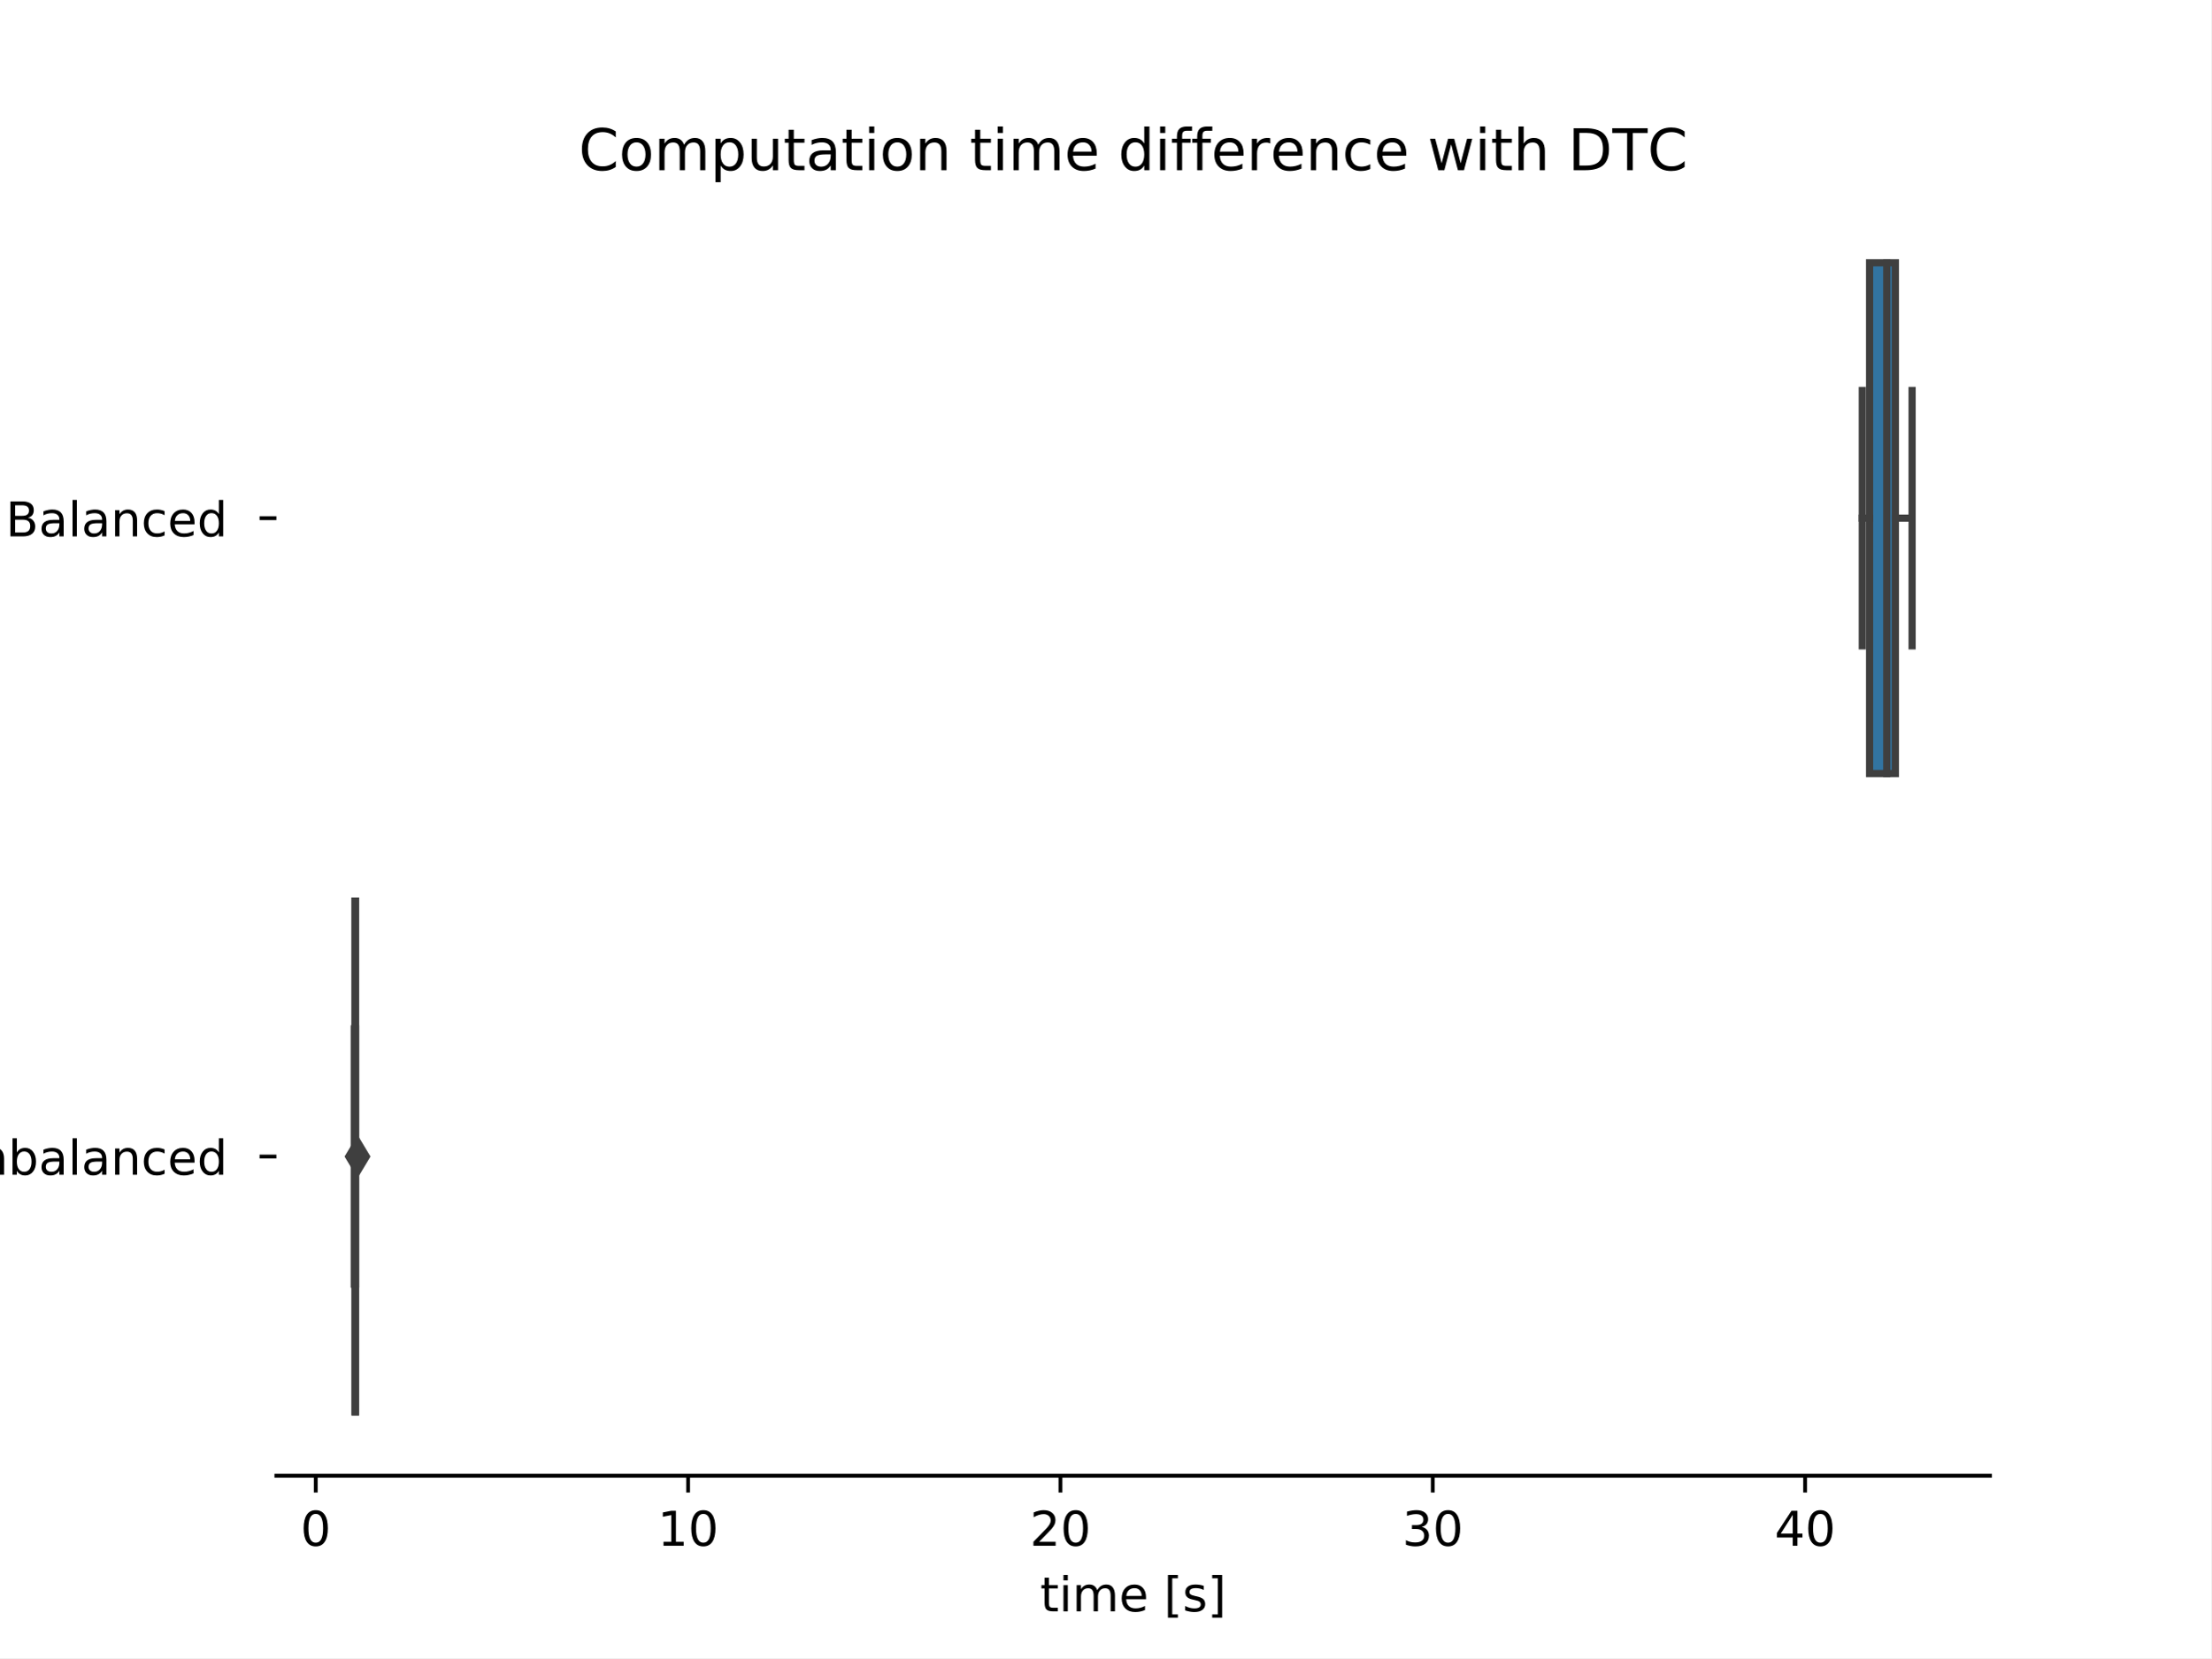
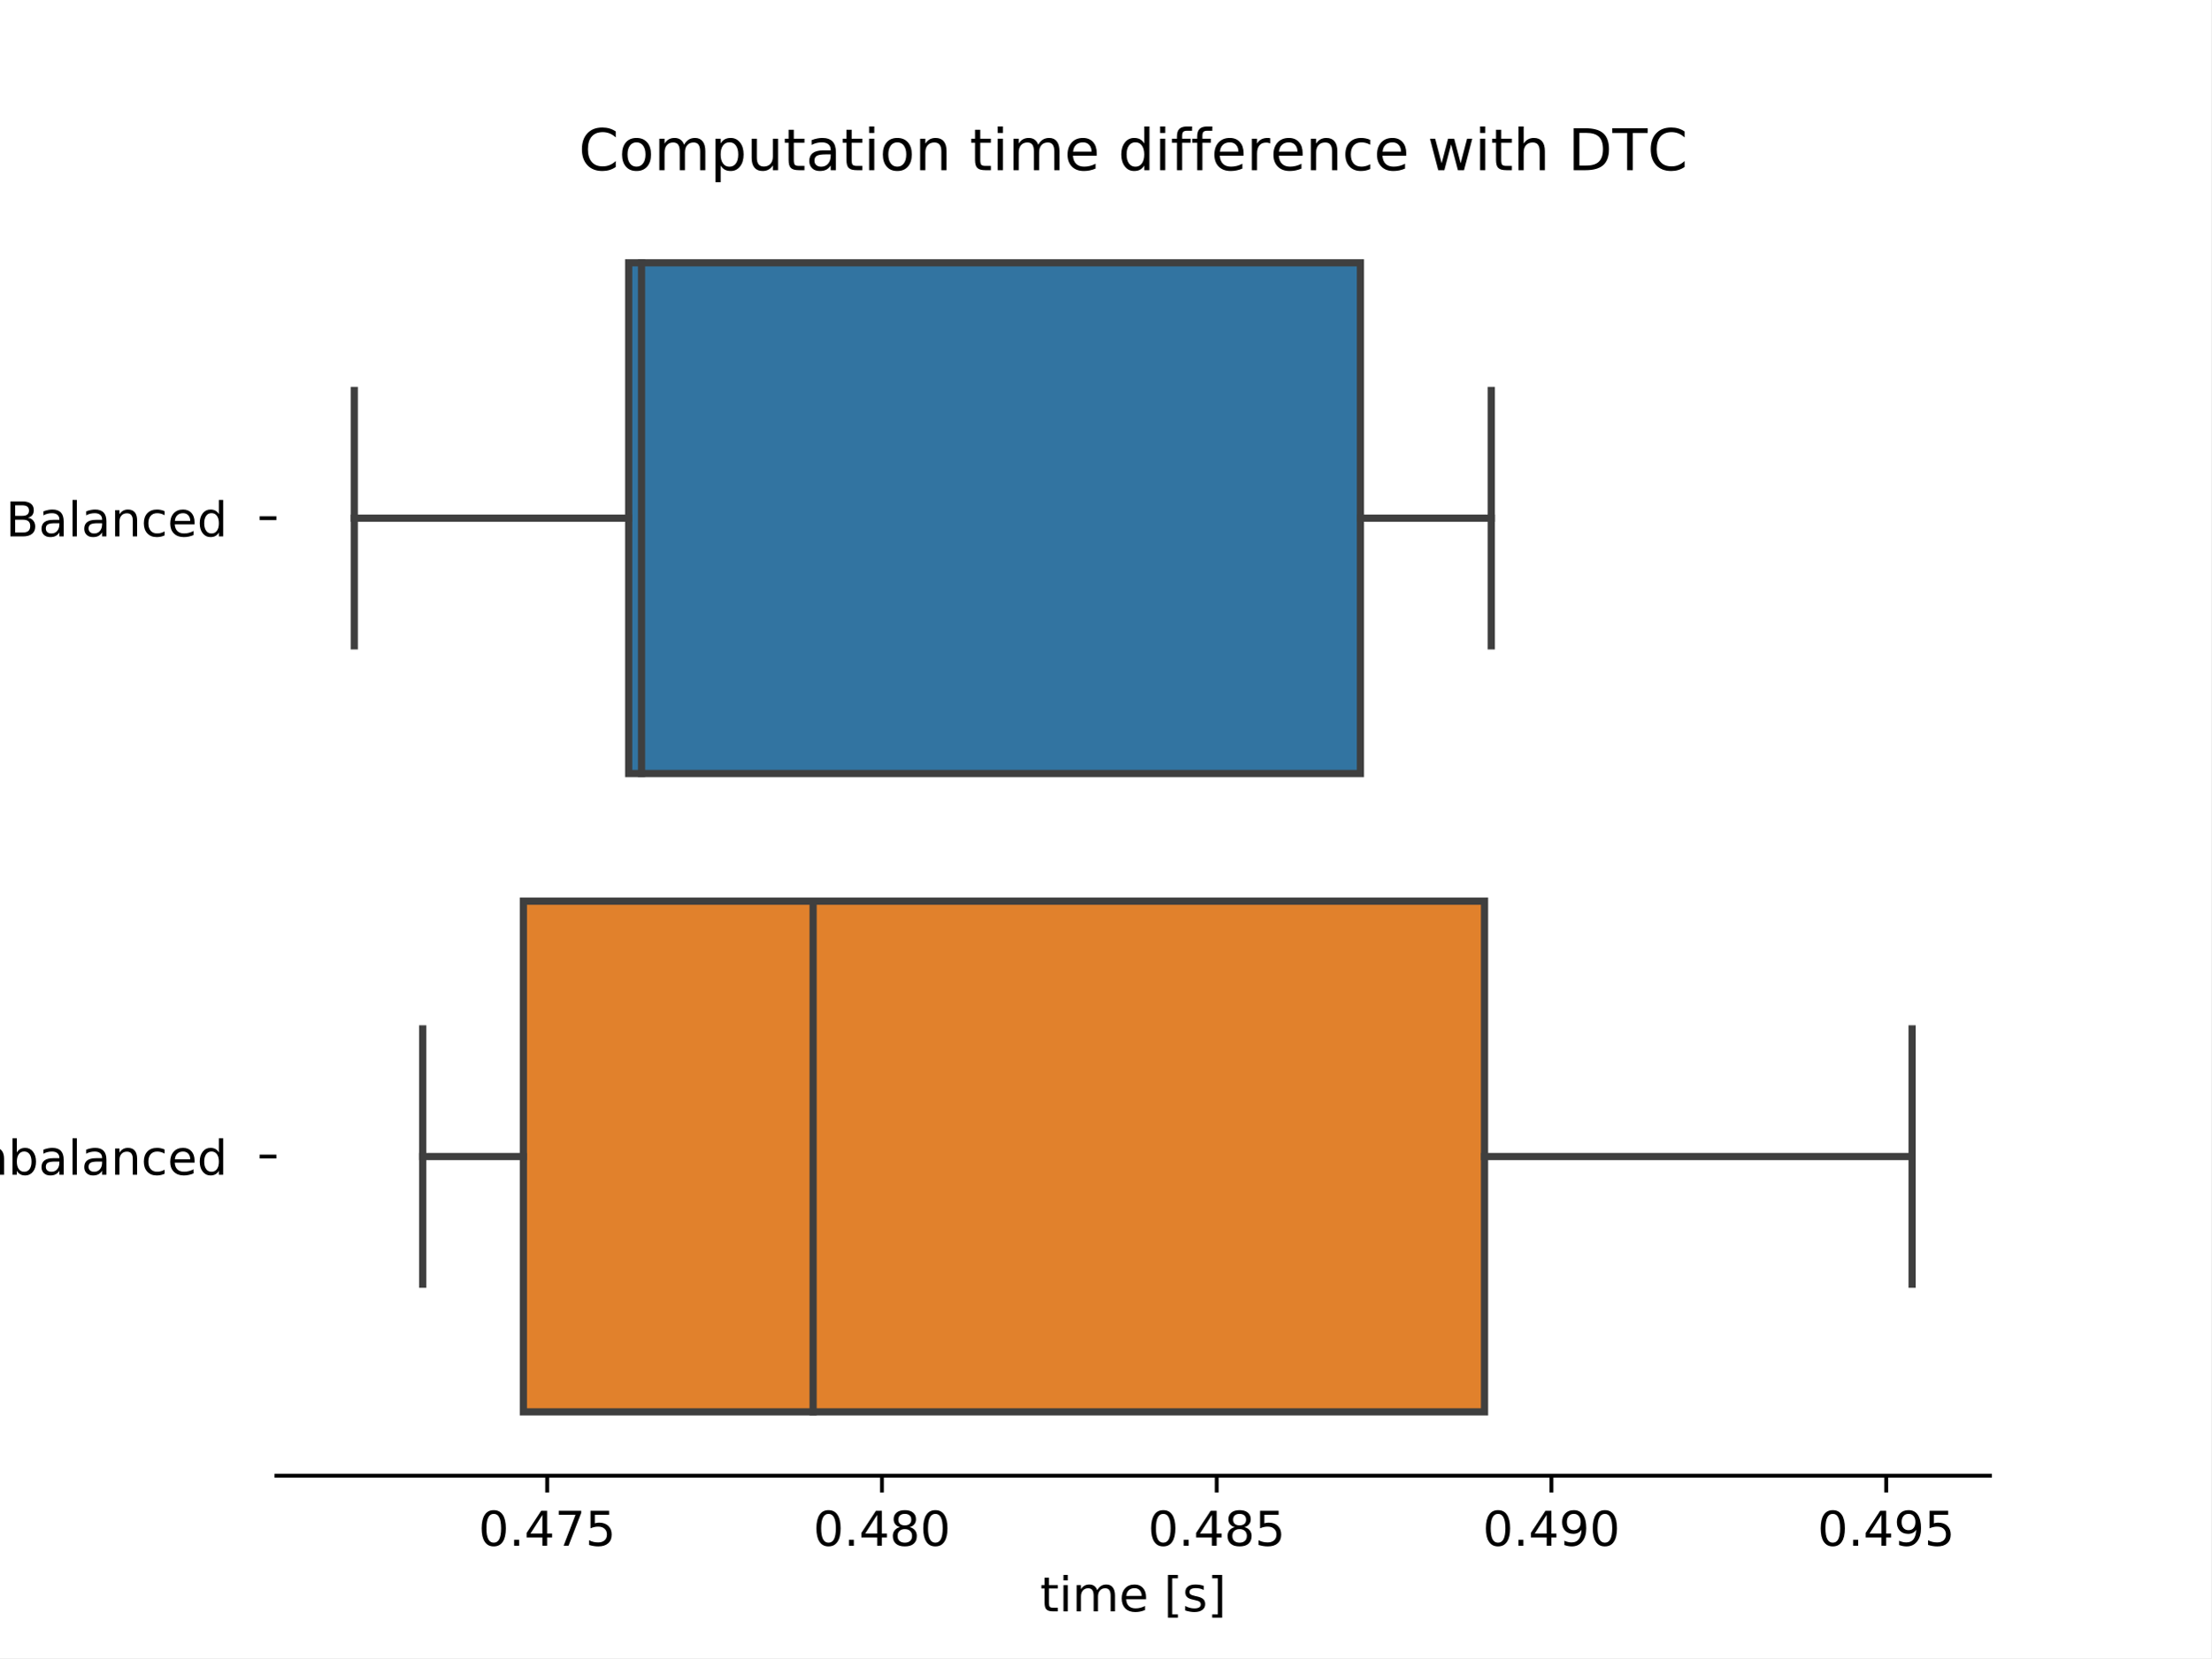
<svg xmlns="http://www.w3.org/2000/svg" xmlns:xlink="http://www.w3.org/1999/xlink" height="345.6pt" version="1.1" viewBox="0 0 460.8 345.6" width="460.8pt">
  <defs>
    <style type="text/css">
*{stroke-linecap:butt;stroke-linejoin:round;}
  </style>
  </defs>
  <g id="figure_1">
    <g id="patch_1">
      <path d="M 0 345.6  L 460.8 345.6  L 460.8 0  L 0 0  z " style="fill:#ffffff;" />
    </g>
    <g id="axes_1">
      <g id="patch_2">
        <path d="M 57.6 307.584  L 414.72 307.584  L 414.72 41.472  L 57.6 41.472  z " style="fill:#ffffff;" />
      </g>
      <g id="patch_3">
-         <path clip-path="url(#pa4ae8559d4)" d="M 389.625 54.778  L 389.625 161.222  L 395.001 161.222  L 395.001 54.778  L 389.625 54.778  z " style="fill:#3274a1;stroke:#3f3f3f;stroke-linejoin:miter;stroke-width:1.5;" />
+         <path clip-path="url(#pdc38cbfd65)" d="M 131.012 54.778  L 131.012 161.222  L 283.516 161.222  L 283.516 54.778  L 131.012 54.778  z " style="fill:#3274a1;stroke:#3f3f3f;stroke-linejoin:miter;stroke-width:1.5;" />
      </g>
      <g id="patch_4">
-         <path clip-path="url(#pa4ae8559d4)" d="M 73.987 187.834  L 73.987 294.278  L 74.105 294.278  L 74.105 187.834  L 73.987 187.834  z " style="fill:#e1812c;stroke:#3f3f3f;stroke-linejoin:miter;stroke-width:1.5;" />
+         <path clip-path="url(#pdc38cbfd65)" d="M 109.069 187.834  L 109.069 294.278  L 309.378 294.278  L 309.378 187.834  L 109.069 187.834  z " style="fill:#e1812c;stroke:#3f3f3f;stroke-linejoin:miter;stroke-width:1.5;" />
      </g>
      <g id="matplotlib.axis_1">
        <g id="xtick_1">
          <g id="line2d_1">
            <defs>
-               <path d="M 0 0  L 0 3.5  " id="me16ac23680" style="stroke:#000000;stroke-width:0.8;" />
-             </defs>
-             <g>
-               <use style="stroke:#000000;stroke-width:0.8;" x="65.801" xlink:href="#me16ac23680" y="307.584" />
+               <path d="M 0 0  L 0 3.5  " id="m9d18cdac0f" style="stroke:#000000;stroke-width:0.8;" />
+             </defs>
+             <g>
+               <use style="stroke:#000000;stroke-width:0.8;" x="114.031" xlink:href="#m9d18cdac0f" y="307.584" />
            </g>
          </g>
          <g id="text_1">
            <defs>
              <path d="M 31.781 66.406  Q 24.172 66.406 20.328 58.906  Q 16.5 51.422 16.5 36.375  Q 16.5 21.391 20.328 13.891  Q 24.172 6.391 31.781 6.391  Q 39.453 6.391 43.281 13.891  Q 47.125 21.391 47.125 36.375  Q 47.125 51.422 43.281 58.906  Q 39.453 66.406 31.781 66.406  z M 31.781 74.219  Q 44.047 74.219 50.516 64.516  Q 56.984 54.828 56.984 36.375  Q 56.984 17.969 50.516 8.266  Q 44.047 -1.422 31.781 -1.422  Q 19.531 -1.422 13.062 8.266  Q 6.594 17.969 6.594 36.375  Q 6.594 54.828 13.062 64.516  Q 19.531 74.219 31.781 74.219  z " id="DejaVuSans-48" />
-             </defs>
-             <g transform="translate(62.61994 322.1824)scale(0.1 -0.1)">
-               <use xlink:href="#DejaVuSans-48" />
+               <path d="M 10.688 12.406  L 21 12.406  L 21 0  L 10.688 0  z " id="DejaVuSans-46" />
+               <path d="M 37.797 64.312  L 12.891 25.391  L 37.797 25.391  z M 35.203 72.906  L 47.609 72.906  L 47.609 25.391  L 58.016 25.391  L 58.016 17.188  L 47.609 17.188  L 47.609 0  L 37.797 0  L 37.797 17.188  L 4.891 17.188  L 4.891 26.703  z " id="DejaVuSans-52" />
+               <path d="M 8.203 72.906  L 55.078 72.906  L 55.078 68.703  L 28.609 0  L 18.312 0  L 43.219 64.594  L 8.203 64.594  z " id="DejaVuSans-55" />
+               <path d="M 10.797 72.906  L 49.516 72.906  L 49.516 64.594  L 19.828 64.594  L 19.828 46.734  Q 21.969 47.469 24.109 47.828  Q 26.266 48.188 28.422 48.188  Q 40.625 48.188 47.75 41.5  Q 54.891 34.812 54.891 23.391  Q 54.891 11.625 47.562 5.094  Q 40.234 -1.422 26.906 -1.422  Q 22.312 -1.422 17.547 -0.641  Q 12.797 0.141 7.719 1.703  L 7.719 11.625  Q 12.109 9.234 16.797 8.062  Q 21.484 6.891 26.703 6.891  Q 35.156 6.891 40.078 11.328  Q 45.016 15.766 45.016 23.391  Q 45.016 31 40.078 35.438  Q 35.156 39.891 26.703 39.891  Q 22.75 39.891 18.812 39.016  Q 14.891 38.141 10.797 36.281  z " id="DejaVuSans-53" />
+             </defs>
+             <g transform="translate(99.71675 322.1824)scale(0.1 -0.1)">
+               <use xlink:href="#DejaVuSans-48" />
+               <use x="63.623" xlink:href="#DejaVuSans-46" />
+               <use x="95.41" xlink:href="#DejaVuSans-52" />
+               <use x="159.033" xlink:href="#DejaVuSans-55" />
+               <use x="222.656" xlink:href="#DejaVuSans-53" />
            </g>
          </g>
        </g>
        <g id="xtick_2">
          <g id="line2d_2">
            <g>
-               <use style="stroke:#000000;stroke-width:0.8;" x="143.399" xlink:href="#me16ac23680" y="307.584" />
+               <use style="stroke:#000000;stroke-width:0.8;" x="183.797" xlink:href="#m9d18cdac0f" y="307.584" />
            </g>
          </g>
          <g id="text_2">
            <defs>
-               <path d="M 12.406 8.297  L 28.516 8.297  L 28.516 63.922  L 10.984 60.406  L 10.984 69.391  L 28.422 72.906  L 38.281 72.906  L 38.281 8.297  L 54.391 8.297  L 54.391 0  L 12.406 0  z " id="DejaVuSans-49" />
-             </defs>
-             <g transform="translate(137.0369 322.1824)scale(0.1 -0.1)">
-               <use xlink:href="#DejaVuSans-49" />
-               <use x="63.623" xlink:href="#DejaVuSans-48" />
+               <path d="M 31.781 34.625  Q 24.75 34.625 20.719 30.859  Q 16.703 27.094 16.703 20.516  Q 16.703 13.922 20.719 10.156  Q 24.75 6.391 31.781 6.391  Q 38.812 6.391 42.859 10.172  Q 46.922 13.969 46.922 20.516  Q 46.922 27.094 42.891 30.859  Q 38.875 34.625 31.781 34.625  z M 21.922 38.812  Q 15.578 40.375 12.031 44.719  Q 8.5 49.078 8.5 55.328  Q 8.5 64.062 14.719 69.141  Q 20.953 74.219 31.781 74.219  Q 42.672 74.219 48.875 69.141  Q 55.078 64.062 55.078 55.328  Q 55.078 49.078 51.531 44.719  Q 48 40.375 41.703 38.812  Q 48.828 37.156 52.797 32.312  Q 56.781 27.484 56.781 20.516  Q 56.781 9.906 50.312 4.234  Q 43.844 -1.422 31.781 -1.422  Q 19.734 -1.422 13.25 4.234  Q 6.781 9.906 6.781 20.516  Q 6.781 27.484 10.781 32.312  Q 14.797 37.156 21.922 38.812  z M 18.312 54.391  Q 18.312 48.734 21.844 45.562  Q 25.391 42.391 31.781 42.391  Q 38.141 42.391 41.719 45.562  Q 45.312 48.734 45.312 54.391  Q 45.312 60.062 41.719 63.234  Q 38.141 66.406 31.781 66.406  Q 25.391 66.406 21.844 63.234  Q 18.312 60.062 18.312 54.391  z " id="DejaVuSans-56" />
+             </defs>
+             <g transform="translate(169.4831 322.1824)scale(0.1 -0.1)">
+               <use xlink:href="#DejaVuSans-48" />
+               <use x="63.623" xlink:href="#DejaVuSans-46" />
+               <use x="95.41" xlink:href="#DejaVuSans-52" />
+               <use x="159.033" xlink:href="#DejaVuSans-56" />
+               <use x="222.656" xlink:href="#DejaVuSans-48" />
            </g>
          </g>
        </g>
        <g id="xtick_3">
          <g id="line2d_3">
            <g>
-               <use style="stroke:#000000;stroke-width:0.8;" x="220.998" xlink:href="#me16ac23680" y="307.584" />
+               <use style="stroke:#000000;stroke-width:0.8;" x="253.564" xlink:href="#m9d18cdac0f" y="307.584" />
            </g>
          </g>
          <g id="text_3">
-             <defs>
-               <path d="M 19.188 8.297  L 53.609 8.297  L 53.609 0  L 7.328 0  L 7.328 8.297  Q 12.938 14.109 22.625 23.891  Q 32.328 33.688 34.812 36.531  Q 39.547 41.844 41.422 45.531  Q 43.312 49.219 43.312 52.781  Q 43.312 58.594 39.234 62.25  Q 35.156 65.922 28.609 65.922  Q 23.969 65.922 18.812 64.312  Q 13.672 62.703 7.812 59.422  L 7.812 69.391  Q 13.766 71.781 18.938 73  Q 24.125 74.219 28.422 74.219  Q 39.75 74.219 46.484 68.547  Q 53.219 62.891 53.219 53.422  Q 53.219 48.922 51.531 44.891  Q 49.859 40.875 45.406 35.406  Q 44.188 33.984 37.641 27.219  Q 31.109 20.453 19.188 8.297  z " id="DejaVuSans-50" />
-             </defs>
-             <g transform="translate(214.635 322.1824)scale(0.1 -0.1)">
-               <use xlink:href="#DejaVuSans-50" />
-               <use x="63.623" xlink:href="#DejaVuSans-48" />
+             <g transform="translate(239.2495 322.1824)scale(0.1 -0.1)">
+               <use xlink:href="#DejaVuSans-48" />
+               <use x="63.623" xlink:href="#DejaVuSans-46" />
+               <use x="95.41" xlink:href="#DejaVuSans-52" />
+               <use x="159.033" xlink:href="#DejaVuSans-56" />
+               <use x="222.656" xlink:href="#DejaVuSans-53" />
            </g>
          </g>
        </g>
        <g id="xtick_4">
          <g id="line2d_4">
            <g>
-               <use style="stroke:#000000;stroke-width:0.8;" x="298.596" xlink:href="#me16ac23680" y="307.584" />
+               <use style="stroke:#000000;stroke-width:0.8;" x="323.33" xlink:href="#m9d18cdac0f" y="307.584" />
            </g>
          </g>
          <g id="text_4">
            <defs>
-               <path d="M 40.578 39.312  Q 47.656 37.797 51.625 33  Q 55.609 28.219 55.609 21.188  Q 55.609 10.406 48.188 4.484  Q 40.766 -1.422 27.094 -1.422  Q 22.516 -1.422 17.656 -0.516  Q 12.797 0.391 7.625 2.203  L 7.625 11.719  Q 11.719 9.328 16.594 8.109  Q 21.484 6.891 26.812 6.891  Q 36.078 6.891 40.938 10.547  Q 45.797 14.203 45.797 21.188  Q 45.797 27.641 41.281 31.266  Q 36.766 34.906 28.719 34.906  L 20.219 34.906  L 20.219 43.016  L 29.109 43.016  Q 36.375 43.016 40.234 45.922  Q 44.094 48.828 44.094 54.297  Q 44.094 59.906 40.109 62.906  Q 36.141 65.922 28.719 65.922  Q 24.656 65.922 20.016 65.031  Q 15.375 64.156 9.812 62.312  L 9.812 71.094  Q 15.438 72.656 20.344 73.438  Q 25.25 74.219 29.594 74.219  Q 40.828 74.219 47.359 69.109  Q 53.906 64.016 53.906 55.328  Q 53.906 49.266 50.438 45.094  Q 46.969 40.922 40.578 39.312  z " id="DejaVuSans-51" />
-             </defs>
-             <g transform="translate(292.2332 322.1824)scale(0.1 -0.1)">
-               <use xlink:href="#DejaVuSans-51" />
-               <use x="63.623" xlink:href="#DejaVuSans-48" />
+               <path d="M 10.984 1.516  L 10.984 10.5  Q 14.703 8.734 18.5 7.812  Q 22.312 6.891 25.984 6.891  Q 35.75 6.891 40.891 13.453  Q 46.047 20.016 46.781 33.406  Q 43.953 29.203 39.594 26.953  Q 35.25 24.703 29.984 24.703  Q 19.047 24.703 12.672 31.312  Q 6.297 37.938 6.297 49.422  Q 6.297 60.641 12.938 67.422  Q 19.578 74.219 30.609 74.219  Q 43.266 74.219 49.922 64.516  Q 56.594 54.828 56.594 36.375  Q 56.594 19.141 48.406 8.859  Q 40.234 -1.422 26.422 -1.422  Q 22.703 -1.422 18.891 -0.688  Q 15.094 0.047 10.984 1.516  z M 30.609 32.422  Q 37.25 32.422 41.125 36.953  Q 45.016 41.5 45.016 49.422  Q 45.016 57.281 41.125 61.844  Q 37.25 66.406 30.609 66.406  Q 23.969 66.406 20.094 61.844  Q 16.219 57.281 16.219 49.422  Q 16.219 41.5 20.094 36.953  Q 23.969 32.422 30.609 32.422  z " id="DejaVuSans-57" />
+             </defs>
+             <g transform="translate(309.0158 322.1824)scale(0.1 -0.1)">
+               <use xlink:href="#DejaVuSans-48" />
+               <use x="63.623" xlink:href="#DejaVuSans-46" />
+               <use x="95.41" xlink:href="#DejaVuSans-52" />
+               <use x="159.033" xlink:href="#DejaVuSans-57" />
+               <use x="222.656" xlink:href="#DejaVuSans-48" />
            </g>
          </g>
        </g>
        <g id="xtick_5">
          <g id="line2d_5">
            <g>
-               <use style="stroke:#000000;stroke-width:0.8;" x="376.194" xlink:href="#me16ac23680" y="307.584" />
+               <use style="stroke:#000000;stroke-width:0.8;" x="393.096" xlink:href="#m9d18cdac0f" y="307.584" />
            </g>
          </g>
          <g id="text_5">
-             <defs>
-               <path d="M 37.797 64.312  L 12.891 25.391  L 37.797 25.391  z M 35.203 72.906  L 47.609 72.906  L 47.609 25.391  L 58.016 25.391  L 58.016 17.188  L 47.609 17.188  L 47.609 0  L 37.797 0  L 37.797 17.188  L 4.891 17.188  L 4.891 26.703  z " id="DejaVuSans-52" />
-             </defs>
-             <g transform="translate(369.8314 322.1824)scale(0.1 -0.1)">
-               <use xlink:href="#DejaVuSans-52" />
-               <use x="63.623" xlink:href="#DejaVuSans-48" />
+             <g transform="translate(378.7822 322.1824)scale(0.1 -0.1)">
+               <use xlink:href="#DejaVuSans-48" />
+               <use x="63.623" xlink:href="#DejaVuSans-46" />
+               <use x="95.41" xlink:href="#DejaVuSans-52" />
+               <use x="159.033" xlink:href="#DejaVuSans-57" />
+               <use x="222.656" xlink:href="#DejaVuSans-53" />
            </g>
          </g>
        </g>
        <g id="text_6">
          <defs>
            <path d="M 18.312 70.219  L 18.312 54.688  L 36.812 54.688  L 36.812 47.703  L 18.312 47.703  L 18.312 18.016  Q 18.312 11.328 20.141 9.422  Q 21.969 7.516 27.594 7.516  L 36.812 7.516  L 36.812 0  L 27.594 0  Q 17.188 0 13.234 3.875  Q 9.281 7.766 9.281 18.016  L 9.281 47.703  L 2.688 47.703  L 2.688 54.688  L 9.281 54.688  L 9.281 70.219  z " id="DejaVuSans-116" />
            <path d="M 9.422 54.688  L 18.406 54.688  L 18.406 0  L 9.422 0  z M 9.422 75.984  L 18.406 75.984  L 18.406 64.594  L 9.422 64.594  z " id="DejaVuSans-105" />
            <path d="M 52 44.188  Q 55.375 50.25 60.062 53.125  Q 64.75 56 71.094 56  Q 79.641 56 84.281 50.016  Q 88.922 44.047 88.922 33.016  L 88.922 0  L 79.891 0  L 79.891 32.719  Q 79.891 40.578 77.094 44.375  Q 74.312 48.188 68.609 48.188  Q 61.625 48.188 57.562 43.547  Q 53.516 38.922 53.516 30.906  L 53.516 0  L 44.484 0  L 44.484 32.719  Q 44.484 40.625 41.703 44.406  Q 38.922 48.188 33.109 48.188  Q 26.219 48.188 22.156 43.531  Q 18.109 38.875 18.109 30.906  L 18.109 0  L 9.078 0  L 9.078 54.688  L 18.109 54.688  L 18.109 46.188  Q 21.188 51.219 25.484 53.609  Q 29.781 56 35.688 56  Q 41.656 56 45.828 52.969  Q 50 49.953 52 44.188  z " id="DejaVuSans-109" />
            <path d="M 56.203 29.594  L 56.203 25.203  L 14.891 25.203  Q 15.484 15.922 20.484 11.062  Q 25.484 6.203 34.422 6.203  Q 39.594 6.203 44.453 7.469  Q 49.312 8.734 54.109 11.281  L 54.109 2.781  Q 49.266 0.734 44.188 -0.344  Q 39.109 -1.422 33.891 -1.422  Q 20.797 -1.422 13.156 6.188  Q 5.516 13.812 5.516 26.812  Q 5.516 40.234 12.766 48.109  Q 20.016 56 32.328 56  Q 43.359 56 49.781 48.891  Q 56.203 41.797 56.203 29.594  z M 47.219 32.234  Q 47.125 39.594 43.094 43.984  Q 39.062 48.391 32.422 48.391  Q 24.906 48.391 20.391 44.141  Q 15.875 39.891 15.188 32.172  z " id="DejaVuSans-101" />
            <path id="DejaVuSans-32" />
            <path d="M 8.594 75.984  L 29.297 75.984  L 29.297 69  L 17.578 69  L 17.578 -6.203  L 29.297 -6.203  L 29.297 -13.188  L 8.594 -13.188  z " id="DejaVuSans-91" />
            <path d="M 44.281 53.078  L 44.281 44.578  Q 40.484 46.531 36.375 47.5  Q 32.281 48.484 27.875 48.484  Q 21.188 48.484 17.844 46.438  Q 14.5 44.391 14.5 40.281  Q 14.5 37.156 16.891 35.375  Q 19.281 33.594 26.516 31.984  L 29.594 31.297  Q 39.156 29.25 43.188 25.516  Q 47.219 21.781 47.219 15.094  Q 47.219 7.469 41.188 3.016  Q 35.156 -1.422 24.609 -1.422  Q 20.219 -1.422 15.453 -0.562  Q 10.688 0.297 5.422 2  L 5.422 11.281  Q 10.406 8.688 15.234 7.391  Q 20.062 6.109 24.812 6.109  Q 31.156 6.109 34.562 8.281  Q 37.984 10.453 37.984 14.406  Q 37.984 18.062 35.516 20.016  Q 33.062 21.969 24.703 23.781  L 21.578 24.516  Q 13.234 26.266 9.516 29.906  Q 5.812 33.547 5.812 39.891  Q 5.812 47.609 11.281 51.797  Q 16.75 56 26.812 56  Q 31.781 56 36.172 55.266  Q 40.578 54.547 44.281 53.078  z " id="DejaVuSans-115" />
            <path d="M 30.422 75.984  L 30.422 -13.188  L 9.719 -13.188  L 9.719 -6.203  L 21.391 -6.203  L 21.391 69  L 9.719 69  L 9.719 75.984  z " id="DejaVuSans-93" />
          </defs>
          <g transform="translate(216.7686 335.8606)scale(0.1 -0.1)">
            <use xlink:href="#DejaVuSans-116" />
            <use x="39.209" xlink:href="#DejaVuSans-105" />
            <use x="66.992" xlink:href="#DejaVuSans-109" />
            <use x="164.404" xlink:href="#DejaVuSans-101" />
            <use x="225.928" xlink:href="#DejaVuSans-32" />
            <use x="257.715" xlink:href="#DejaVuSans-91" />
            <use x="296.729" xlink:href="#DejaVuSans-115" />
            <use x="348.828" xlink:href="#DejaVuSans-93" />
          </g>
        </g>
      </g>
      <g id="matplotlib.axis_2">
        <g id="ytick_1">
          <g id="line2d_6">
            <defs>
-               <path d="M 0 0  L -3.5 0  " id="m46c6a04a30" style="stroke:#000000;stroke-width:0.8;" />
-             </defs>
-             <g>
-               <use style="stroke:#000000;stroke-width:0.8;" x="57.6" xlink:href="#m46c6a04a30" y="108" />
+               <path d="M 0 0  L -3.5 0  " id="m3bc95400c7" style="stroke:#000000;stroke-width:0.8;" />
+             </defs>
+             <g>
+               <use style="stroke:#000000;stroke-width:0.8;" x="57.6" xlink:href="#m3bc95400c7" y="108" />
            </g>
          </g>
          <g id="text_7">
            <defs>
              <path d="M 19.672 34.812  L 19.672 8.109  L 35.5 8.109  Q 43.453 8.109 47.281 11.406  Q 51.125 14.703 51.125 21.484  Q 51.125 28.328 47.281 31.562  Q 43.453 34.812 35.5 34.812  z M 19.672 64.797  L 19.672 42.828  L 34.281 42.828  Q 41.5 42.828 45.031 45.531  Q 48.578 48.25 48.578 53.812  Q 48.578 59.328 45.031 62.062  Q 41.5 64.797 34.281 64.797  z M 9.812 72.906  L 35.016 72.906  Q 46.297 72.906 52.391 68.219  Q 58.5 63.531 58.5 54.891  Q 58.5 48.188 55.375 44.234  Q 52.25 40.281 46.188 39.312  Q 53.469 37.75 57.5 32.781  Q 61.531 27.828 61.531 20.406  Q 61.531 10.641 54.891 5.312  Q 48.25 0 35.984 0  L 9.812 0  z " id="DejaVuSans-66" />
              <path d="M 34.281 27.484  Q 23.391 27.484 19.188 25  Q 14.984 22.516 14.984 16.5  Q 14.984 11.719 18.141 8.906  Q 21.297 6.109 26.703 6.109  Q 34.188 6.109 38.703 11.406  Q 43.219 16.703 43.219 25.484  L 43.219 27.484  z M 52.203 31.203  L 52.203 0  L 43.219 0  L 43.219 8.297  Q 40.141 3.328 35.547 0.953  Q 30.953 -1.422 24.312 -1.422  Q 15.922 -1.422 10.953 3.297  Q 6 8.016 6 15.922  Q 6 25.141 12.172 29.828  Q 18.359 34.516 30.609 34.516  L 43.219 34.516  L 43.219 35.406  Q 43.219 41.609 39.141 45  Q 35.062 48.391 27.688 48.391  Q 23 48.391 18.547 47.266  Q 14.109 46.141 10.016 43.891  L 10.016 52.203  Q 14.938 54.109 19.578 55.047  Q 24.219 56 28.609 56  Q 40.484 56 46.344 49.844  Q 52.203 43.703 52.203 31.203  z " id="DejaVuSans-97" />
              <path d="M 9.422 75.984  L 18.406 75.984  L 18.406 0  L 9.422 0  z " id="DejaVuSans-108" />
              <path d="M 54.891 33.016  L 54.891 0  L 45.906 0  L 45.906 32.719  Q 45.906 40.484 42.875 44.328  Q 39.844 48.188 33.797 48.188  Q 26.516 48.188 22.312 43.547  Q 18.109 38.922 18.109 30.906  L 18.109 0  L 9.078 0  L 9.078 54.688  L 18.109 54.688  L 18.109 46.188  Q 21.344 51.125 25.703 53.562  Q 30.078 56 35.797 56  Q 45.219 56 50.047 50.172  Q 54.891 44.344 54.891 33.016  z " id="DejaVuSans-110" />
              <path d="M 48.781 52.594  L 48.781 44.188  Q 44.969 46.297 41.141 47.344  Q 37.312 48.391 33.406 48.391  Q 24.656 48.391 19.812 42.844  Q 14.984 37.312 14.984 27.297  Q 14.984 17.281 19.812 11.734  Q 24.656 6.203 33.406 6.203  Q 37.312 6.203 41.141 7.25  Q 44.969 8.297 48.781 10.406  L 48.781 2.094  Q 45.016 0.344 40.984 -0.531  Q 36.969 -1.422 32.422 -1.422  Q 20.062 -1.422 12.781 6.344  Q 5.516 14.109 5.516 27.297  Q 5.516 40.672 12.859 48.328  Q 20.219 56 33.016 56  Q 37.156 56 41.109 55.141  Q 45.062 54.297 48.781 52.594  z " id="DejaVuSans-99" />
              <path d="M 45.406 46.391  L 45.406 75.984  L 54.391 75.984  L 54.391 0  L 45.406 0  L 45.406 8.203  Q 42.578 3.328 38.25 0.953  Q 33.938 -1.422 27.875 -1.422  Q 17.969 -1.422 11.734 6.484  Q 5.516 14.406 5.516 27.297  Q 5.516 40.188 11.734 48.094  Q 17.969 56 27.875 56  Q 33.938 56 38.25 53.625  Q 42.578 51.266 45.406 46.391  z M 14.797 27.297  Q 14.797 17.391 18.875 11.75  Q 22.953 6.109 30.078 6.109  Q 37.203 6.109 41.297 11.75  Q 45.406 17.391 45.406 27.297  Q 45.406 37.203 41.297 42.844  Q 37.203 48.484 30.078 48.484  Q 22.953 48.484 18.875 42.844  Q 14.797 37.203 14.797 27.297  z " id="DejaVuSans-100" />
            </defs>
            <g transform="translate(1.189062 111.7992)scale(0.1 -0.1)">
              <use xlink:href="#DejaVuSans-66" />
              <use x="68.604" xlink:href="#DejaVuSans-97" />
              <use x="129.883" xlink:href="#DejaVuSans-108" />
              <use x="157.666" xlink:href="#DejaVuSans-97" />
              <use x="218.945" xlink:href="#DejaVuSans-110" />
              <use x="282.324" xlink:href="#DejaVuSans-99" />
              <use x="337.305" xlink:href="#DejaVuSans-101" />
              <use x="398.828" xlink:href="#DejaVuSans-100" />
              <use x="462.305" xlink:href="#DejaVuSans-32" />
            </g>
          </g>
        </g>
        <g id="ytick_2">
          <g id="line2d_7">
            <g>
-               <use style="stroke:#000000;stroke-width:0.8;" x="57.6" xlink:href="#m46c6a04a30" y="241.056" />
+               <use style="stroke:#000000;stroke-width:0.8;" x="57.6" xlink:href="#m3bc95400c7" y="241.056" />
            </g>
          </g>
          <g id="text_8">
            <defs>
              <path d="M 9.812 72.906  L 19.672 72.906  L 19.672 0  L 9.812 0  z " id="DejaVuSans-73" />
              <path d="M 48.688 27.297  Q 48.688 37.203 44.609 42.844  Q 40.531 48.484 33.406 48.484  Q 26.266 48.484 22.188 42.844  Q 18.109 37.203 18.109 27.297  Q 18.109 17.391 22.188 11.75  Q 26.266 6.109 33.406 6.109  Q 40.531 6.109 44.609 11.75  Q 48.688 17.391 48.688 27.297  z M 18.109 46.391  Q 20.953 51.266 25.266 53.625  Q 29.594 56 35.594 56  Q 45.562 56 51.781 48.094  Q 58.016 40.188 58.016 27.297  Q 58.016 14.406 51.781 6.484  Q 45.562 -1.422 35.594 -1.422  Q 29.594 -1.422 25.266 0.953  Q 20.953 3.328 18.109 8.203  L 18.109 0  L 9.078 0  L 9.078 75.984  L 18.109 75.984  z " id="DejaVuSans-98" />
            </defs>
            <g transform="translate(-10.98906 244.8552)scale(0.1 -0.1)">
              <use xlink:href="#DejaVuSans-73" />
              <use x="29.492" xlink:href="#DejaVuSans-109" />
              <use x="126.904" xlink:href="#DejaVuSans-98" />
              <use x="190.381" xlink:href="#DejaVuSans-97" />
              <use x="251.66" xlink:href="#DejaVuSans-108" />
              <use x="279.443" xlink:href="#DejaVuSans-97" />
              <use x="340.723" xlink:href="#DejaVuSans-110" />
              <use x="404.102" xlink:href="#DejaVuSans-99" />
              <use x="459.082" xlink:href="#DejaVuSans-101" />
              <use x="520.605" xlink:href="#DejaVuSans-100" />
              <use x="584.082" xlink:href="#DejaVuSans-32" />
            </g>
          </g>
        </g>
      </g>
      <g id="line2d_8">
-         <path clip-path="url(#pa4ae8559d4)" d="M 389.625 108  L 388.105 108  " style="fill:none;stroke:#3f3f3f;stroke-linecap:square;stroke-width:1.5;" />
+         <path clip-path="url(#pdc38cbfd65)" d="M 131.012 108  L 73.833 108  " style="fill:none;stroke:#3f3f3f;stroke-linecap:square;stroke-width:1.5;" />
      </g>
      <g id="line2d_9">
-         <path clip-path="url(#pa4ae8559d4)" d="M 395.001 108  L 398.487 108  " style="fill:none;stroke:#3f3f3f;stroke-linecap:square;stroke-width:1.5;" />
+         <path clip-path="url(#pdc38cbfd65)" d="M 283.516 108  L 310.792 108  " style="fill:none;stroke:#3f3f3f;stroke-linecap:square;stroke-width:1.5;" />
      </g>
      <g id="line2d_10">
-         <path clip-path="url(#pa4ae8559d4)" d="M 388.105 81.389  L 388.105 134.611  " style="fill:none;stroke:#3f3f3f;stroke-linecap:square;stroke-width:1.5;" />
+         <path clip-path="url(#pdc38cbfd65)" d="M 73.833 81.389  L 73.833 134.611  " style="fill:none;stroke:#3f3f3f;stroke-linecap:square;stroke-width:1.5;" />
      </g>
      <g id="line2d_11">
-         <path clip-path="url(#pa4ae8559d4)" d="M 398.487 81.389  L 398.487 134.611  " style="fill:none;stroke:#3f3f3f;stroke-linecap:square;stroke-width:1.5;" />
+         <path clip-path="url(#pdc38cbfd65)" d="M 310.792 81.389  L 310.792 134.611  " style="fill:none;stroke:#3f3f3f;stroke-linecap:square;stroke-width:1.5;" />
      </g>
      <g id="line2d_12" />
      <g id="line2d_13">
-         <path clip-path="url(#pa4ae8559d4)" d="M 73.987 241.056  L 73.833 241.056  " style="fill:none;stroke:#3f3f3f;stroke-linecap:square;stroke-width:1.5;" />
+         <path clip-path="url(#pdc38cbfd65)" d="M 109.069 241.056  L 88.084 241.056  " style="fill:none;stroke:#3f3f3f;stroke-linecap:square;stroke-width:1.5;" />
      </g>
      <g id="line2d_14">
-         <path clip-path="url(#pa4ae8559d4)" d="M 74.105 241.056  L 74.105 241.056  " style="fill:none;stroke:#3f3f3f;stroke-linecap:square;stroke-width:1.5;" />
+         <path clip-path="url(#pdc38cbfd65)" d="M 309.378 241.056  L 398.487 241.056  " style="fill:none;stroke:#3f3f3f;stroke-linecap:square;stroke-width:1.5;" />
      </g>
      <g id="line2d_15">
-         <path clip-path="url(#pa4ae8559d4)" d="M 73.833 214.445  L 73.833 267.667  " style="fill:none;stroke:#3f3f3f;stroke-linecap:square;stroke-width:1.5;" />
+         <path clip-path="url(#pdc38cbfd65)" d="M 88.084 214.445  L 88.084 267.667  " style="fill:none;stroke:#3f3f3f;stroke-linecap:square;stroke-width:1.5;" />
      </g>
      <g id="line2d_16">
-         <path clip-path="url(#pa4ae8559d4)" d="M 74.105 214.445  L 74.105 267.667  " style="fill:none;stroke:#3f3f3f;stroke-linecap:square;stroke-width:1.5;" />
-       </g>
-       <g id="line2d_17">
-         <defs>
-           <path d="M -0 3.536  L 2.121 0  L -0 -3.536  L -2.121 -0  z " id="me3a0df35da" style="stroke:#3f3f3f;stroke-linejoin:miter;" />
-         </defs>
-         <g clip-path="url(#pa4ae8559d4)">
-           <use style="fill:#3f3f3f;stroke:#3f3f3f;stroke-linejoin:miter;" x="74.507" xlink:href="#me3a0df35da" y="241.056" />
-         </g>
-       </g>
+         <path clip-path="url(#pdc38cbfd65)" d="M 398.487 214.445  L 398.487 267.667  " style="fill:none;stroke:#3f3f3f;stroke-linecap:square;stroke-width:1.5;" />
+       </g>
+       <g id="line2d_17" />
      <g id="line2d_18">
-         <path clip-path="url(#pa4ae8559d4)" d="M 393.208 54.778  L 393.208 161.222  " style="fill:none;stroke:#3f3f3f;stroke-linecap:square;stroke-width:1.5;" />
+         <path clip-path="url(#pdc38cbfd65)" d="M 133.7 54.778  L 133.7 161.222  " style="fill:none;stroke:#3f3f3f;stroke-linecap:square;stroke-width:1.5;" />
      </g>
      <g id="line2d_19">
-         <path clip-path="url(#pa4ae8559d4)" d="M 74.044 187.834  L 74.044 294.278  " style="fill:none;stroke:#3f3f3f;stroke-linecap:square;stroke-width:1.5;" />
+         <path clip-path="url(#pdc38cbfd65)" d="M 169.453 187.834  L 169.453 294.278  " style="fill:none;stroke:#3f3f3f;stroke-linecap:square;stroke-width:1.5;" />
      </g>
      <g id="patch_5">
        <path d="M 57.6 307.584  L 414.72 307.584  " style="fill:none;stroke:#000000;stroke-linecap:square;stroke-linejoin:miter;stroke-width:0.8;" />
      </g>
      <g id="text_9">
        <defs>
          <path d="M 64.406 67.281  L 64.406 56.891  Q 59.422 61.531 53.781 63.812  Q 48.141 66.109 41.797 66.109  Q 29.297 66.109 22.656 58.469  Q 16.016 50.828 16.016 36.375  Q 16.016 21.969 22.656 14.328  Q 29.297 6.688 41.797 6.688  Q 48.141 6.688 53.781 8.984  Q 59.422 11.281 64.406 15.922  L 64.406 5.609  Q 59.234 2.094 53.438 0.328  Q 47.656 -1.422 41.219 -1.422  Q 24.656 -1.422 15.125 8.703  Q 5.609 18.844 5.609 36.375  Q 5.609 53.953 15.125 64.078  Q 24.656 74.219 41.219 74.219  Q 47.75 74.219 53.531 72.484  Q 59.328 70.75 64.406 67.281  z " id="DejaVuSans-67" />
          <path d="M 30.609 48.391  Q 23.391 48.391 19.188 42.75  Q 14.984 37.109 14.984 27.297  Q 14.984 17.484 19.156 11.844  Q 23.344 6.203 30.609 6.203  Q 37.797 6.203 41.984 11.859  Q 46.188 17.531 46.188 27.297  Q 46.188 37.016 41.984 42.703  Q 37.797 48.391 30.609 48.391  z M 30.609 56  Q 42.328 56 49.016 48.375  Q 55.719 40.766 55.719 27.297  Q 55.719 13.875 49.016 6.219  Q 42.328 -1.422 30.609 -1.422  Q 18.844 -1.422 12.172 6.219  Q 5.516 13.875 5.516 27.297  Q 5.516 40.766 12.172 48.375  Q 18.844 56 30.609 56  z " id="DejaVuSans-111" />
          <path d="M 18.109 8.203  L 18.109 -20.797  L 9.078 -20.797  L 9.078 54.688  L 18.109 54.688  L 18.109 46.391  Q 20.953 51.266 25.266 53.625  Q 29.594 56 35.594 56  Q 45.562 56 51.781 48.094  Q 58.016 40.188 58.016 27.297  Q 58.016 14.406 51.781 6.484  Q 45.562 -1.422 35.594 -1.422  Q 29.594 -1.422 25.266 0.953  Q 20.953 3.328 18.109 8.203  z M 48.688 27.297  Q 48.688 37.203 44.609 42.844  Q 40.531 48.484 33.406 48.484  Q 26.266 48.484 22.188 42.844  Q 18.109 37.203 18.109 27.297  Q 18.109 17.391 22.188 11.75  Q 26.266 6.109 33.406 6.109  Q 40.531 6.109 44.609 11.75  Q 48.688 17.391 48.688 27.297  z " id="DejaVuSans-112" />
          <path d="M 8.5 21.578  L 8.5 54.688  L 17.484 54.688  L 17.484 21.922  Q 17.484 14.156 20.5 10.266  Q 23.531 6.391 29.594 6.391  Q 36.859 6.391 41.078 11.031  Q 45.312 15.672 45.312 23.688  L 45.312 54.688  L 54.297 54.688  L 54.297 0  L 45.312 0  L 45.312 8.406  Q 42.047 3.422 37.719 1  Q 33.406 -1.422 27.688 -1.422  Q 18.266 -1.422 13.375 4.438  Q 8.5 10.297 8.5 21.578  z M 31.109 56  z " id="DejaVuSans-117" />
          <path d="M 37.109 75.984  L 37.109 68.5  L 28.516 68.5  Q 23.688 68.5 21.797 66.547  Q 19.922 64.594 19.922 59.516  L 19.922 54.688  L 34.719 54.688  L 34.719 47.703  L 19.922 47.703  L 19.922 0  L 10.891 0  L 10.891 47.703  L 2.297 47.703  L 2.297 54.688  L 10.891 54.688  L 10.891 58.5  Q 10.891 67.625 15.141 71.797  Q 19.391 75.984 28.609 75.984  z " id="DejaVuSans-102" />
          <path d="M 41.109 46.297  Q 39.594 47.172 37.812 47.578  Q 36.031 48 33.891 48  Q 26.266 48 22.188 43.047  Q 18.109 38.094 18.109 28.812  L 18.109 0  L 9.078 0  L 9.078 54.688  L 18.109 54.688  L 18.109 46.188  Q 20.953 51.172 25.484 53.578  Q 30.031 56 36.531 56  Q 37.453 56 38.578 55.875  Q 39.703 55.766 41.062 55.516  z " id="DejaVuSans-114" />
          <path d="M 4.203 54.688  L 13.188 54.688  L 24.422 12.016  L 35.594 54.688  L 46.188 54.688  L 57.422 12.016  L 68.609 54.688  L 77.594 54.688  L 63.281 0  L 52.688 0  L 40.922 44.828  L 29.109 0  L 18.5 0  z " id="DejaVuSans-119" />
          <path d="M 54.891 33.016  L 54.891 0  L 45.906 0  L 45.906 32.719  Q 45.906 40.484 42.875 44.328  Q 39.844 48.188 33.797 48.188  Q 26.516 48.188 22.312 43.547  Q 18.109 38.922 18.109 30.906  L 18.109 0  L 9.078 0  L 9.078 75.984  L 18.109 75.984  L 18.109 46.188  Q 21.344 51.125 25.703 53.562  Q 30.078 56 35.797 56  Q 45.219 56 50.047 50.172  Q 54.891 44.344 54.891 33.016  z " id="DejaVuSans-104" />
          <path d="M 19.672 64.797  L 19.672 8.109  L 31.594 8.109  Q 46.688 8.109 53.688 14.938  Q 60.688 21.781 60.688 36.531  Q 60.688 51.172 53.688 57.984  Q 46.688 64.797 31.594 64.797  z M 9.812 72.906  L 30.078 72.906  Q 51.266 72.906 61.172 64.094  Q 71.094 55.281 71.094 36.531  Q 71.094 17.672 61.125 8.828  Q 51.172 0 30.078 0  L 9.812 0  z " id="DejaVuSans-68" />
          <path d="M -0.297 72.906  L 61.375 72.906  L 61.375 64.594  L 35.5 64.594  L 35.5 0  L 25.594 0  L 25.594 64.594  L -0.297 64.594  z " id="DejaVuSans-84" />
        </defs>
        <g transform="translate(120.5981 35.472)scale(0.12 -0.12)">
          <use xlink:href="#DejaVuSans-67" />
          <use x="69.824" xlink:href="#DejaVuSans-111" />
          <use x="131.006" xlink:href="#DejaVuSans-109" />
          <use x="228.418" xlink:href="#DejaVuSans-112" />
          <use x="291.895" xlink:href="#DejaVuSans-117" />
          <use x="355.273" xlink:href="#DejaVuSans-116" />
          <use x="394.482" xlink:href="#DejaVuSans-97" />
          <use x="455.762" xlink:href="#DejaVuSans-116" />
          <use x="494.971" xlink:href="#DejaVuSans-105" />
          <use x="522.754" xlink:href="#DejaVuSans-111" />
          <use x="583.936" xlink:href="#DejaVuSans-110" />
          <use x="647.314" xlink:href="#DejaVuSans-32" />
          <use x="679.102" xlink:href="#DejaVuSans-116" />
          <use x="718.311" xlink:href="#DejaVuSans-105" />
          <use x="746.094" xlink:href="#DejaVuSans-109" />
          <use x="843.506" xlink:href="#DejaVuSans-101" />
          <use x="905.029" xlink:href="#DejaVuSans-32" />
          <use x="936.816" xlink:href="#DejaVuSans-100" />
          <use x="1000.293" xlink:href="#DejaVuSans-105" />
          <use x="1028.076" xlink:href="#DejaVuSans-102" />
          <use x="1063.281" xlink:href="#DejaVuSans-102" />
          <use x="1098.486" xlink:href="#DejaVuSans-101" />
          <use x="1160.01" xlink:href="#DejaVuSans-114" />
          <use x="1201.092" xlink:href="#DejaVuSans-101" />
          <use x="1262.615" xlink:href="#DejaVuSans-110" />
          <use x="1325.994" xlink:href="#DejaVuSans-99" />
          <use x="1380.975" xlink:href="#DejaVuSans-101" />
          <use x="1442.498" xlink:href="#DejaVuSans-32" />
          <use x="1474.285" xlink:href="#DejaVuSans-119" />
          <use x="1556.072" xlink:href="#DejaVuSans-105" />
          <use x="1583.855" xlink:href="#DejaVuSans-116" />
          <use x="1623.064" xlink:href="#DejaVuSans-104" />
          <use x="1686.443" xlink:href="#DejaVuSans-32" />
          <use x="1718.23" xlink:href="#DejaVuSans-68" />
          <use x="1795.232" xlink:href="#DejaVuSans-84" />
          <use x="1856.238" xlink:href="#DejaVuSans-67" />
        </g>
      </g>
    </g>
  </g>
  <defs>
-     <clipPath id="pa4ae8559d4">
+     <clipPath id="pdc38cbfd65">
      <rect height="266.112" width="357.12" x="57.6" y="41.472" />
    </clipPath>
  </defs>
</svg>
